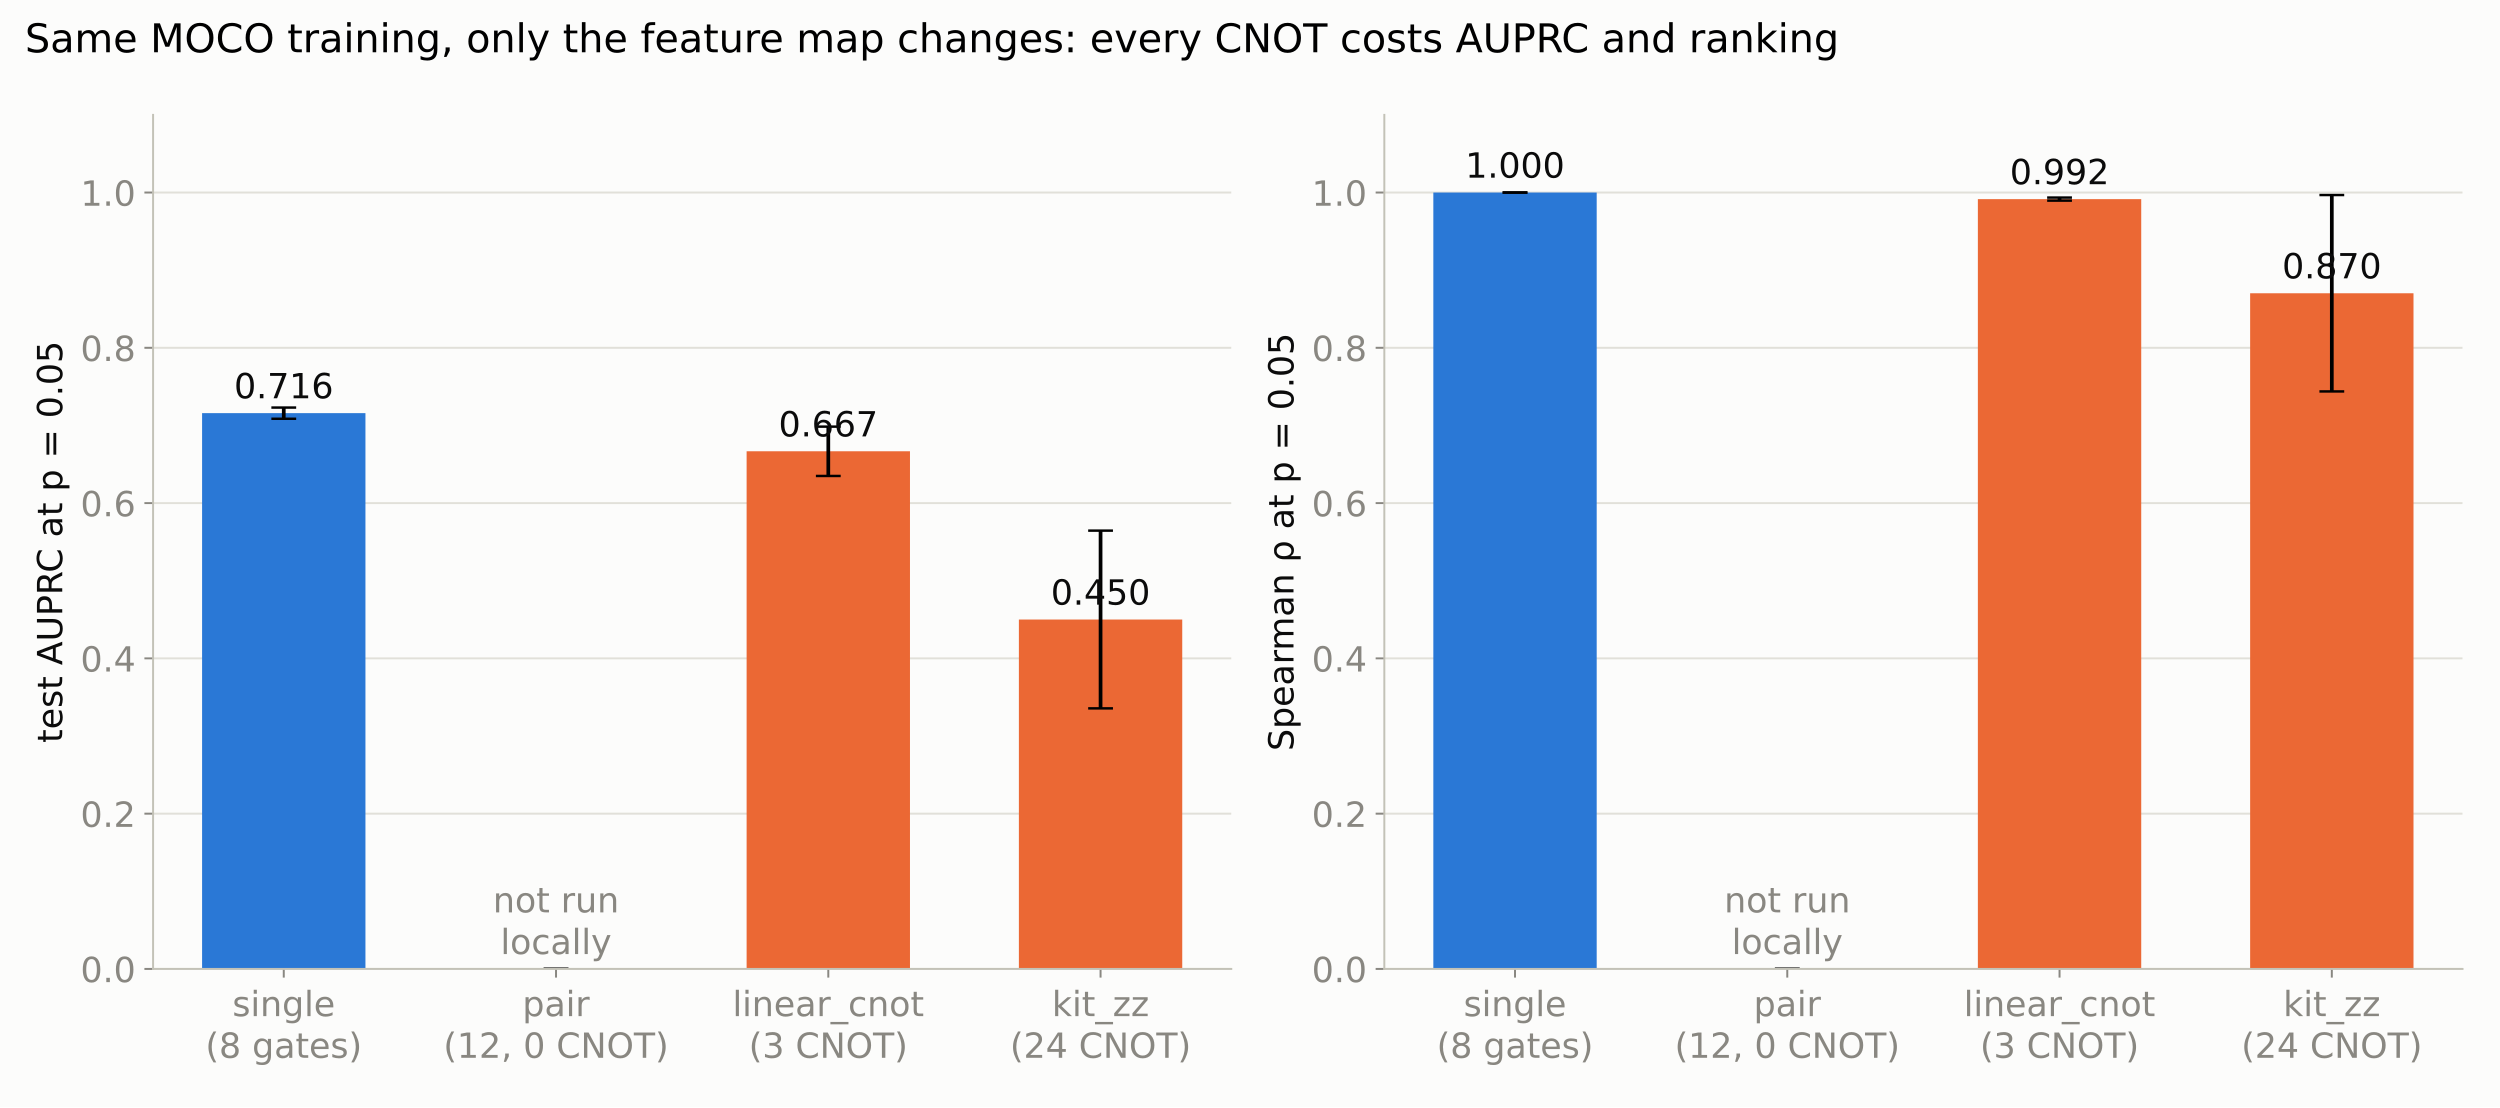
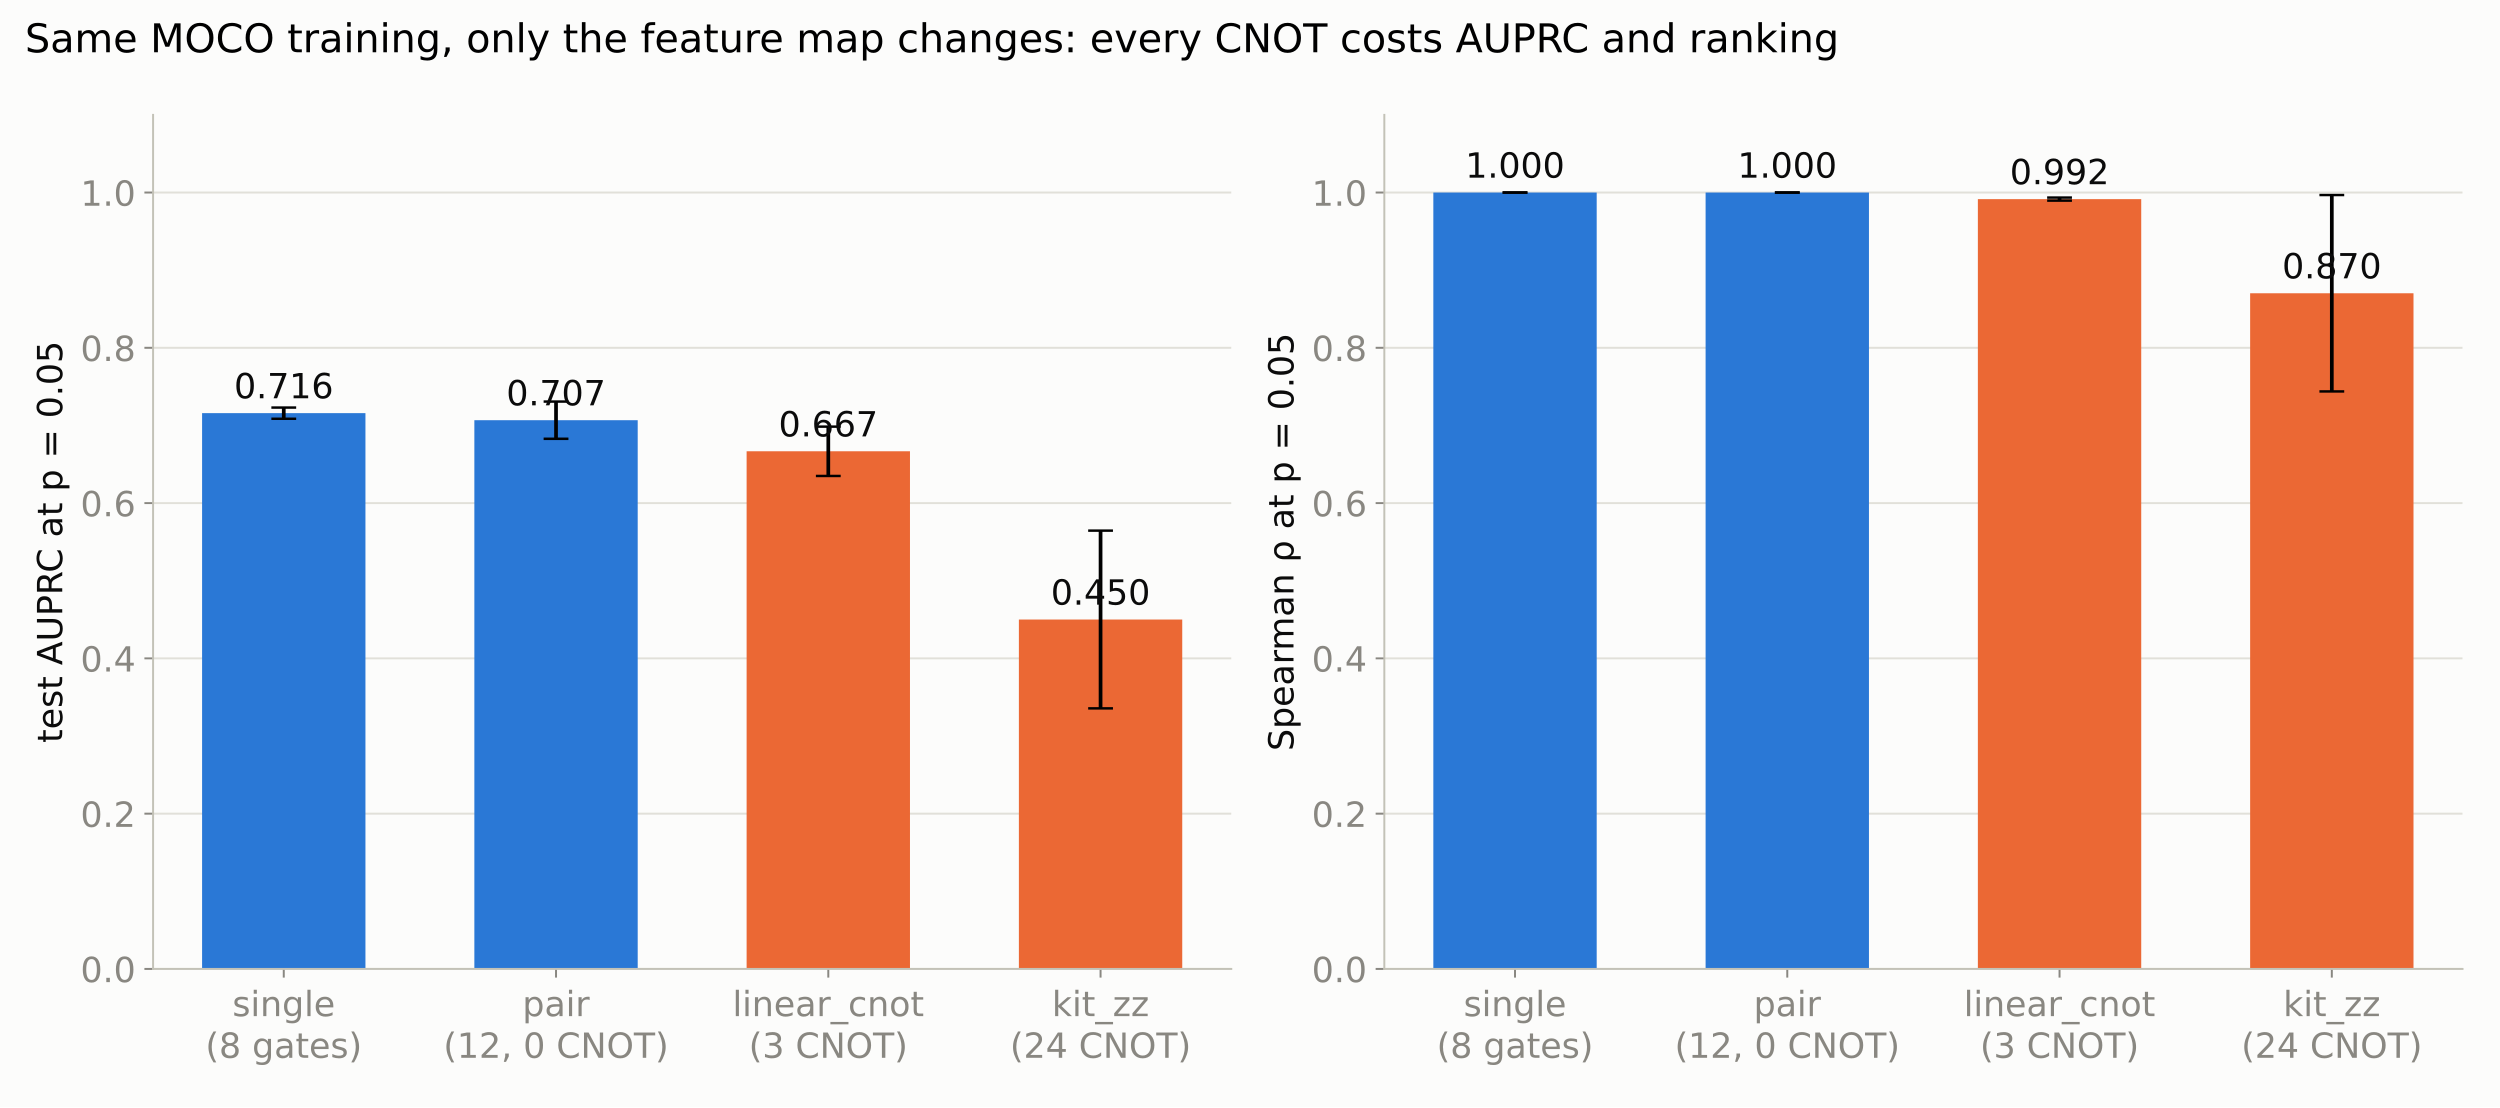
<svg xmlns="http://www.w3.org/2000/svg" xmlns:xlink="http://www.w3.org/1999/xlink" width="1008pt" height="446.4pt" viewBox="0 0 1008 446.4" version="1.1">
  <defs>
    <style type="text/css">*{stroke-linejoin: round; stroke-linecap: butt}</style>
  </defs>
  <g id="figure_1">
    <g id="patch_1">
      <path d="M 0 446.4  L 1008 446.4  L 1008 0  L 0 0  z " style="fill: #fcfcfb" />
    </g>
    <g id="axes_1">
      <g id="patch_2">
        <path d="M 61.72 390.675  L 496.44 390.675  L 496.44 46.324  L 61.72 46.324  z " style="fill: #fcfcfb" />
      </g>
      <g id="matplotlib.axis_1">
        <g id="xtick_1">
          <g id="line2d_1">
            <defs>
-               <path id="m9800a8e876" d="M 0 0  L 0 3.5  " style="stroke: #898781; stroke-width: 0.8" />
+               <path id="ma6535fcb46" d="M 0 0  L 0 3.5  " style="stroke: #898781; stroke-width: 0.8" />
            </defs>
            <g>
-               <use xlink:href="#m9800a8e876" x="114.413" y="390.675" style="fill: #898781; stroke: #898781; stroke-width: 0.8" />
+               <use xlink:href="#ma6535fcb46" x="114.413" y="390.675" style="fill: #898781; stroke: #898781; stroke-width: 0.8" />
            </g>
          </g>
          <g id="text_1">
            <text style="font-size: 14px; font-family: 'DejaVu Sans', 'Bitstream Vera Sans', 'Computer Modern Sans Serif', 'Lucida Grande', 'Verdana', 'Geneva', 'Lucid', 'Arial', 'Helvetica', 'Avant Garde', sans-serif; fill: #898781" transform="translate(93.69005 409.7137)">single</text>
            <text style="font-size: 14px; font-family: 'DejaVu Sans', 'Bitstream Vera Sans', 'Computer Modern Sans Serif', 'Lucida Grande', 'Verdana', 'Geneva', 'Lucid', 'Arial', 'Helvetica', 'Avant Garde', sans-serif; fill: #898781" transform="translate(82.84115 426.5164)">(8 gates)</text>
          </g>
        </g>
        <g id="xtick_2">
          <g id="line2d_2">
            <g>
-               <use xlink:href="#m9800a8e876" x="224.191" y="390.675" style="fill: #898781; stroke: #898781; stroke-width: 0.8" />
+               <use xlink:href="#ma6535fcb46" x="224.191" y="390.675" style="fill: #898781; stroke: #898781; stroke-width: 0.8" />
            </g>
          </g>
          <g id="text_2">
            <text style="font-size: 14px; font-family: 'DejaVu Sans', 'Bitstream Vera Sans', 'Computer Modern Sans Serif', 'Lucida Grande', 'Verdana', 'Geneva', 'Lucid', 'Arial', 'Helvetica', 'Avant Garde', sans-serif; fill: #898781" transform="translate(210.6352 409.7137)">pair</text>
            <text style="font-size: 14px; font-family: 'DejaVu Sans', 'Bitstream Vera Sans', 'Computer Modern Sans Serif', 'Lucida Grande', 'Verdana', 'Geneva', 'Lucid', 'Arial', 'Helvetica', 'Avant Garde', sans-serif; fill: #898781" transform="translate(178.783 426.5164)">(12, 0 CNOT)</text>
          </g>
        </g>
        <g id="xtick_3">
          <g id="line2d_3">
            <g>
-               <use xlink:href="#m9800a8e876" x="333.969" y="390.675" style="fill: #898781; stroke: #898781; stroke-width: 0.8" />
+               <use xlink:href="#ma6535fcb46" x="333.969" y="390.675" style="fill: #898781; stroke: #898781; stroke-width: 0.8" />
            </g>
          </g>
          <g id="text_3">
            <text style="font-size: 14px; font-family: 'DejaVu Sans', 'Bitstream Vera Sans', 'Computer Modern Sans Serif', 'Lucida Grande', 'Verdana', 'Geneva', 'Lucid', 'Arial', 'Helvetica', 'Avant Garde', sans-serif; fill: #898781" transform="translate(295.3562 409.7137)">linear_cnot</text>
            <text style="font-size: 14px; font-family: 'DejaVu Sans', 'Bitstream Vera Sans', 'Computer Modern Sans Serif', 'Lucida Grande', 'Verdana', 'Geneva', 'Lucid', 'Arial', 'Helvetica', 'Avant Garde', sans-serif; fill: #898781" transform="translate(301.9176 426.5164)">(3 CNOT)</text>
          </g>
        </g>
        <g id="xtick_4">
          <g id="line2d_4">
            <g>
-               <use xlink:href="#m9800a8e876" x="443.747" y="390.675" style="fill: #898781; stroke: #898781; stroke-width: 0.8" />
+               <use xlink:href="#ma6535fcb46" x="443.747" y="390.675" style="fill: #898781; stroke: #898781; stroke-width: 0.8" />
            </g>
          </g>
          <g id="text_4">
            <text style="font-size: 14px; font-family: 'DejaVu Sans', 'Bitstream Vera Sans', 'Computer Modern Sans Serif', 'Lucida Grande', 'Verdana', 'Geneva', 'Lucid', 'Arial', 'Helvetica', 'Avant Garde', sans-serif; fill: #898781" transform="translate(424.1565 409.7137)">kit_zz</text>
            <text style="font-size: 14px; font-family: 'DejaVu Sans', 'Bitstream Vera Sans', 'Computer Modern Sans Serif', 'Lucida Grande', 'Verdana', 'Geneva', 'Lucid', 'Arial', 'Helvetica', 'Avant Garde', sans-serif; fill: #898781" transform="translate(407.2417 426.5164)">(24 CNOT)</text>
          </g>
        </g>
      </g>
      <g id="matplotlib.axis_2">
        <g id="ytick_1">
          <g id="line2d_5">
-             <path d="M 61.72 390.675  L 496.44 390.675  " clip-path="url(#pef0fc637ec)" style="fill: none; stroke: #e1e0d9; stroke-width: 0.8; stroke-linecap: square" />
+             <path d="M 61.72 390.675  L 496.44 390.675  " clip-path="url(#pc5c5e06dd3)" style="fill: none; stroke: #e1e0d9; stroke-width: 0.8; stroke-linecap: square" />
          </g>
          <g id="line2d_6">
            <defs>
-               <path id="m10631171e8" d="M 0 0  L -3.5 0  " style="stroke: #898781; stroke-width: 0.8" />
+               <path id="md354c3061c" d="M 0 0  L -3.5 0  " style="stroke: #898781; stroke-width: 0.8" />
            </defs>
            <g>
-               <use xlink:href="#m10631171e8" x="61.72" y="390.675" style="fill: #898781; stroke: #898781; stroke-width: 0.8" />
+               <use xlink:href="#md354c3061c" x="61.72" y="390.675" style="fill: #898781; stroke: #898781; stroke-width: 0.8" />
            </g>
          </g>
          <g id="text_5">
            <text style="font-size: 14px; font-family: 'DejaVu Sans', 'Bitstream Vera Sans', 'Computer Modern Sans Serif', 'Lucida Grande', 'Verdana', 'Geneva', 'Lucid', 'Arial', 'Helvetica', 'Avant Garde', sans-serif; text-anchor: end; fill: #898781" x="54.72" y="395.993" transform="rotate(-0 54.72 395.9929)">0.0</text>
          </g>
        </g>
        <g id="ytick_2">
          <g id="line2d_7">
-             <path d="M 61.72 328.065  L 496.44 328.065  " clip-path="url(#pef0fc637ec)" style="fill: none; stroke: #e1e0d9; stroke-width: 0.8; stroke-linecap: square" />
+             <path d="M 61.72 328.065  L 496.44 328.065  " clip-path="url(#pc5c5e06dd3)" style="fill: none; stroke: #e1e0d9; stroke-width: 0.8; stroke-linecap: square" />
          </g>
          <g id="line2d_8">
            <g>
-               <use xlink:href="#m10631171e8" x="61.72" y="328.065" style="fill: #898781; stroke: #898781; stroke-width: 0.8" />
+               <use xlink:href="#md354c3061c" x="61.72" y="328.065" style="fill: #898781; stroke: #898781; stroke-width: 0.8" />
            </g>
          </g>
          <g id="text_6">
            <text style="font-size: 14px; font-family: 'DejaVu Sans', 'Bitstream Vera Sans', 'Computer Modern Sans Serif', 'Lucida Grande', 'Verdana', 'Geneva', 'Lucid', 'Arial', 'Helvetica', 'Avant Garde', sans-serif; text-anchor: end; fill: #898781" x="54.72" y="333.384" transform="rotate(-0 54.72 333.3837)">0.2</text>
          </g>
        </g>
        <g id="ytick_3">
          <g id="line2d_9">
-             <path d="M 61.72 265.456  L 496.44 265.456  " clip-path="url(#pef0fc637ec)" style="fill: none; stroke: #e1e0d9; stroke-width: 0.8; stroke-linecap: square" />
+             <path d="M 61.72 265.456  L 496.44 265.456  " clip-path="url(#pc5c5e06dd3)" style="fill: none; stroke: #e1e0d9; stroke-width: 0.8; stroke-linecap: square" />
          </g>
          <g id="line2d_10">
            <g>
-               <use xlink:href="#m10631171e8" x="61.72" y="265.456" style="fill: #898781; stroke: #898781; stroke-width: 0.8" />
+               <use xlink:href="#md354c3061c" x="61.72" y="265.456" style="fill: #898781; stroke: #898781; stroke-width: 0.8" />
            </g>
          </g>
          <g id="text_7">
            <text style="font-size: 14px; font-family: 'DejaVu Sans', 'Bitstream Vera Sans', 'Computer Modern Sans Serif', 'Lucida Grande', 'Verdana', 'Geneva', 'Lucid', 'Arial', 'Helvetica', 'Avant Garde', sans-serif; text-anchor: end; fill: #898781" x="54.72" y="270.774" transform="rotate(-0 54.72 270.7744)">0.4</text>
          </g>
        </g>
        <g id="ytick_4">
          <g id="line2d_11">
-             <path d="M 61.72 202.847  L 496.44 202.847  " clip-path="url(#pef0fc637ec)" style="fill: none; stroke: #e1e0d9; stroke-width: 0.8; stroke-linecap: square" />
+             <path d="M 61.72 202.847  L 496.44 202.847  " clip-path="url(#pc5c5e06dd3)" style="fill: none; stroke: #e1e0d9; stroke-width: 0.8; stroke-linecap: square" />
          </g>
          <g id="line2d_12">
            <g>
-               <use xlink:href="#m10631171e8" x="61.72" y="202.847" style="fill: #898781; stroke: #898781; stroke-width: 0.8" />
+               <use xlink:href="#md354c3061c" x="61.72" y="202.847" style="fill: #898781; stroke: #898781; stroke-width: 0.8" />
            </g>
          </g>
          <g id="text_8">
            <text style="font-size: 14px; font-family: 'DejaVu Sans', 'Bitstream Vera Sans', 'Computer Modern Sans Serif', 'Lucida Grande', 'Verdana', 'Geneva', 'Lucid', 'Arial', 'Helvetica', 'Avant Garde', sans-serif; text-anchor: end; fill: #898781" x="54.72" y="208.165" transform="rotate(-0 54.72 208.1652)">0.6</text>
          </g>
        </g>
        <g id="ytick_5">
          <g id="line2d_13">
-             <path d="M 61.72 140.238  L 496.44 140.238  " clip-path="url(#pef0fc637ec)" style="fill: none; stroke: #e1e0d9; stroke-width: 0.8; stroke-linecap: square" />
+             <path d="M 61.72 140.238  L 496.44 140.238  " clip-path="url(#pc5c5e06dd3)" style="fill: none; stroke: #e1e0d9; stroke-width: 0.8; stroke-linecap: square" />
          </g>
          <g id="line2d_14">
            <g>
-               <use xlink:href="#m10631171e8" x="61.72" y="140.238" style="fill: #898781; stroke: #898781; stroke-width: 0.8" />
+               <use xlink:href="#md354c3061c" x="61.72" y="140.238" style="fill: #898781; stroke: #898781; stroke-width: 0.8" />
            </g>
          </g>
          <g id="text_9">
            <text style="font-size: 14px; font-family: 'DejaVu Sans', 'Bitstream Vera Sans', 'Computer Modern Sans Serif', 'Lucida Grande', 'Verdana', 'Geneva', 'Lucid', 'Arial', 'Helvetica', 'Avant Garde', sans-serif; text-anchor: end; fill: #898781" x="54.72" y="145.556" transform="rotate(-0 54.72 145.556)">0.8</text>
          </g>
        </g>
        <g id="ytick_6">
          <g id="line2d_15">
-             <path d="M 61.72 77.628  L 496.44 77.628  " clip-path="url(#pef0fc637ec)" style="fill: none; stroke: #e1e0d9; stroke-width: 0.8; stroke-linecap: square" />
+             <path d="M 61.72 77.628  L 496.44 77.628  " clip-path="url(#pc5c5e06dd3)" style="fill: none; stroke: #e1e0d9; stroke-width: 0.8; stroke-linecap: square" />
          </g>
          <g id="line2d_16">
            <g>
-               <use xlink:href="#m10631171e8" x="61.72" y="77.628" style="fill: #898781; stroke: #898781; stroke-width: 0.8" />
+               <use xlink:href="#md354c3061c" x="61.72" y="77.628" style="fill: #898781; stroke: #898781; stroke-width: 0.8" />
            </g>
          </g>
          <g id="text_10">
            <text style="font-size: 14px; font-family: 'DejaVu Sans', 'Bitstream Vera Sans', 'Computer Modern Sans Serif', 'Lucida Grande', 'Verdana', 'Geneva', 'Lucid', 'Arial', 'Helvetica', 'Avant Garde', sans-serif; text-anchor: end; fill: #898781" x="54.72" y="82.947" transform="rotate(-0 54.72 82.94673)">1.0</text>
          </g>
        </g>
        <g id="text_11">
          <text style="font-size: 14px; font-family: 'DejaVu Sans', 'Bitstream Vera Sans', 'Computer Modern Sans Serif', 'Lucida Grande', 'Verdana', 'Geneva', 'Lucid', 'Arial', 'Helvetica', 'Avant Garde', sans-serif; text-anchor: middle; fill: #0b0b0b" x="25.092" y="218.499" transform="rotate(-90 25.09234 218.4991)">test AUPRC at p = 0.05</text>
        </g>
      </g>
      <g id="patch_3">
-         <path d="M 81.48 390.675  L 147.347 390.675  L 147.347 166.588  L 81.48 166.588  z " clip-path="url(#pef0fc637ec)" style="fill: #2a78d6" />
+         <path d="M 81.48 390.675  L 147.347 390.675  L 147.347 166.588  L 81.48 166.588  z " clip-path="url(#pc5c5e06dd3)" style="fill: #2a78d6" />
      </g>
      <g id="patch_4">
-         <path d="M 191.258 390.675  L 257.124 390.675  L 257.124 390.675  L 191.258 390.675  z " clip-path="url(#pef0fc637ec)" style="fill: #2a78d6" />
+         <path d="M 191.258 390.675  L 257.124 390.675  L 257.124 169.423  L 191.258 169.423  z " clip-path="url(#pc5c5e06dd3)" style="fill: #2a78d6" />
      </g>
      <g id="patch_5">
-         <path d="M 301.036 390.675  L 366.902 390.675  L 366.902 181.962  L 301.036 181.962  z " clip-path="url(#pef0fc637ec)" style="fill: #eb6834" />
+         <path d="M 301.036 390.675  L 366.902 390.675  L 366.902 181.962  L 301.036 181.962  z " clip-path="url(#pc5c5e06dd3)" style="fill: #eb6834" />
      </g>
      <g id="patch_6">
-         <path d="M 410.813 390.675  L 476.68 390.675  L 476.68 249.788  L 410.813 249.788  z " clip-path="url(#pef0fc637ec)" style="fill: #eb6834" />
+         <path d="M 410.813 390.675  L 476.68 390.675  L 476.68 249.788  L 410.813 249.788  z " clip-path="url(#pc5c5e06dd3)" style="fill: #eb6834" />
      </g>
      <g id="LineCollection_1">
-         <path d="M 114.413 168.847  L 114.413 164.33  " clip-path="url(#pef0fc637ec)" style="fill: none; stroke: #000000; stroke-width: 1.5" />
-         <path d="M 224.191 390.675  L 224.191 390.675  " clip-path="url(#pef0fc637ec)" style="fill: none; stroke: #000000; stroke-width: 1.5" />
-         <path d="M 333.969 191.908  L 333.969 172.016  " clip-path="url(#pef0fc637ec)" style="fill: none; stroke: #000000; stroke-width: 1.5" />
-         <path d="M 443.747 285.62  L 443.747 213.955  " clip-path="url(#pef0fc637ec)" style="fill: none; stroke: #000000; stroke-width: 1.5" />
+         <path d="M 114.413 168.847  L 114.413 164.33  " clip-path="url(#pc5c5e06dd3)" style="fill: none; stroke: #000000; stroke-width: 1.5" />
+         <path d="M 224.191 176.924  L 224.191 161.923  " clip-path="url(#pc5c5e06dd3)" style="fill: none; stroke: #000000; stroke-width: 1.5" />
+         <path d="M 333.969 191.908  L 333.969 172.016  " clip-path="url(#pc5c5e06dd3)" style="fill: none; stroke: #000000; stroke-width: 1.5" />
+         <path d="M 443.747 285.62  L 443.747 213.955  " clip-path="url(#pc5c5e06dd3)" style="fill: none; stroke: #000000; stroke-width: 1.5" />
      </g>
      <g id="line2d_17">
        <defs>
-           <path id="m1336e1030d" d="M 5 0  L -5 -0  " style="stroke: #000000" />
+           <path id="m5c210934e0" d="M 5 0  L -5 -0  " style="stroke: #000000" />
        </defs>
-         <g clip-path="url(#pef0fc637ec)">
-           <use xlink:href="#m1336e1030d" x="114.413" y="168.847" style="fill: #1f77b4; stroke: #000000" />
-           <use xlink:href="#m1336e1030d" x="224.191" y="390.675" style="fill: #1f77b4; stroke: #000000" />
-           <use xlink:href="#m1336e1030d" x="333.969" y="191.908" style="fill: #1f77b4; stroke: #000000" />
-           <use xlink:href="#m1336e1030d" x="443.747" y="285.62" style="fill: #1f77b4; stroke: #000000" />
+         <g clip-path="url(#pc5c5e06dd3)">
+           <use xlink:href="#m5c210934e0" x="114.413" y="168.847" style="fill: #1f77b4; stroke: #000000" />
+           <use xlink:href="#m5c210934e0" x="224.191" y="176.924" style="fill: #1f77b4; stroke: #000000" />
+           <use xlink:href="#m5c210934e0" x="333.969" y="191.908" style="fill: #1f77b4; stroke: #000000" />
+           <use xlink:href="#m5c210934e0" x="443.747" y="285.62" style="fill: #1f77b4; stroke: #000000" />
        </g>
      </g>
      <g id="line2d_18">
-         <g clip-path="url(#pef0fc637ec)">
-           <use xlink:href="#m1336e1030d" x="114.413" y="164.33" style="fill: #1f77b4; stroke: #000000" />
-           <use xlink:href="#m1336e1030d" x="224.191" y="390.675" style="fill: #1f77b4; stroke: #000000" />
-           <use xlink:href="#m1336e1030d" x="333.969" y="172.016" style="fill: #1f77b4; stroke: #000000" />
-           <use xlink:href="#m1336e1030d" x="443.747" y="213.955" style="fill: #1f77b4; stroke: #000000" />
+         <g clip-path="url(#pc5c5e06dd3)">
+           <use xlink:href="#m5c210934e0" x="114.413" y="164.33" style="fill: #1f77b4; stroke: #000000" />
+           <use xlink:href="#m5c210934e0" x="224.191" y="161.923" style="fill: #1f77b4; stroke: #000000" />
+           <use xlink:href="#m5c210934e0" x="333.969" y="172.016" style="fill: #1f77b4; stroke: #000000" />
+           <use xlink:href="#m5c210934e0" x="443.747" y="213.955" style="fill: #1f77b4; stroke: #000000" />
        </g>
      </g>
      <g id="patch_7">
        <path d="M 61.72 390.675  L 61.72 46.324  " style="fill: none; stroke: #c3c2b7; stroke-width: 0.8; stroke-linejoin: miter; stroke-linecap: square" />
      </g>
      <g id="patch_8">
        <path d="M 61.72 390.675  L 496.44 390.675  " style="fill: none; stroke: #c3c2b7; stroke-width: 0.8; stroke-linejoin: miter; stroke-linecap: square" />
      </g>
      <g id="text_12">
        <text style="font-size: 14px; font-family: 'DejaVu Sans', 'Bitstream Vera Sans', 'Computer Modern Sans Serif', 'Lucida Grande', 'Verdana', 'Geneva', 'Lucid', 'Arial', 'Helvetica', 'Avant Garde', sans-serif; text-anchor: middle; fill: #0b0b0b" x="114.413" y="160.588" transform="rotate(-0 114.4133 160.5882)">0.716</text>
      </g>
      <g id="text_13">
-         <text style="font-size: 14px; font-family: 'DejaVu Sans', 'Bitstream Vera Sans', 'Computer Modern Sans Serif', 'Lucida Grande', 'Verdana', 'Geneva', 'Lucid', 'Arial', 'Helvetica', 'Avant Garde', sans-serif; fill: #898781" transform="translate(198.7527 367.8707)">not run</text>
-         <text style="font-size: 14px; font-family: 'DejaVu Sans', 'Bitstream Vera Sans', 'Computer Modern Sans Serif', 'Lucida Grande', 'Verdana', 'Geneva', 'Lucid', 'Arial', 'Helvetica', 'Avant Garde', sans-serif; fill: #898781" transform="translate(201.7922 384.6745)">locally</text>
+         <text style="font-size: 14px; font-family: 'DejaVu Sans', 'Bitstream Vera Sans', 'Computer Modern Sans Serif', 'Lucida Grande', 'Verdana', 'Geneva', 'Lucid', 'Arial', 'Helvetica', 'Avant Garde', sans-serif; text-anchor: middle; fill: #0b0b0b" x="224.191" y="163.423" transform="rotate(-0 224.1911 163.4234)">0.707</text>
      </g>
      <g id="text_14">
        <text style="font-size: 14px; font-family: 'DejaVu Sans', 'Bitstream Vera Sans', 'Computer Modern Sans Serif', 'Lucida Grande', 'Verdana', 'Geneva', 'Lucid', 'Arial', 'Helvetica', 'Avant Garde', sans-serif; text-anchor: middle; fill: #0b0b0b" x="333.969" y="175.962" transform="rotate(-0 333.9689 175.9619)">0.667</text>
      </g>
      <g id="text_15">
        <text style="font-size: 14px; font-family: 'DejaVu Sans', 'Bitstream Vera Sans', 'Computer Modern Sans Serif', 'Lucida Grande', 'Verdana', 'Geneva', 'Lucid', 'Arial', 'Helvetica', 'Avant Garde', sans-serif; text-anchor: middle; fill: #0b0b0b" x="443.747" y="243.788" transform="rotate(-0 443.7467 243.7877)">0.450</text>
      </g>
    </g>
    <g id="axes_2">
      <g id="patch_9">
        <path d="M 558.16 390.675  L 992.88 390.675  L 992.88 46.324  L 558.16 46.324  z " style="fill: #fcfcfb" />
      </g>
      <g id="matplotlib.axis_3">
        <g id="xtick_5">
          <g id="line2d_19">
            <g>
-               <use xlink:href="#m9800a8e876" x="610.853" y="390.675" style="fill: #898781; stroke: #898781; stroke-width: 0.8" />
+               <use xlink:href="#ma6535fcb46" x="610.853" y="390.675" style="fill: #898781; stroke: #898781; stroke-width: 0.8" />
            </g>
          </g>
          <g id="text_16">
            <text style="font-size: 14px; font-family: 'DejaVu Sans', 'Bitstream Vera Sans', 'Computer Modern Sans Serif', 'Lucida Grande', 'Verdana', 'Geneva', 'Lucid', 'Arial', 'Helvetica', 'Avant Garde', sans-serif; fill: #898781" transform="translate(590.1301 409.7137)">single</text>
            <text style="font-size: 14px; font-family: 'DejaVu Sans', 'Bitstream Vera Sans', 'Computer Modern Sans Serif', 'Lucida Grande', 'Verdana', 'Geneva', 'Lucid', 'Arial', 'Helvetica', 'Avant Garde', sans-serif; fill: #898781" transform="translate(579.2811 426.5164)">(8 gates)</text>
          </g>
        </g>
        <g id="xtick_6">
          <g id="line2d_20">
            <g>
-               <use xlink:href="#m9800a8e876" x="720.631" y="390.675" style="fill: #898781; stroke: #898781; stroke-width: 0.8" />
+               <use xlink:href="#ma6535fcb46" x="720.631" y="390.675" style="fill: #898781; stroke: #898781; stroke-width: 0.8" />
            </g>
          </g>
          <g id="text_17">
            <text style="font-size: 14px; font-family: 'DejaVu Sans', 'Bitstream Vera Sans', 'Computer Modern Sans Serif', 'Lucida Grande', 'Verdana', 'Geneva', 'Lucid', 'Arial', 'Helvetica', 'Avant Garde', sans-serif; fill: #898781" transform="translate(707.0752 409.7137)">pair</text>
            <text style="font-size: 14px; font-family: 'DejaVu Sans', 'Bitstream Vera Sans', 'Computer Modern Sans Serif', 'Lucida Grande', 'Verdana', 'Geneva', 'Lucid', 'Arial', 'Helvetica', 'Avant Garde', sans-serif; fill: #898781" transform="translate(675.223 426.5164)">(12, 0 CNOT)</text>
          </g>
        </g>
        <g id="xtick_7">
          <g id="line2d_21">
            <g>
-               <use xlink:href="#m9800a8e876" x="830.409" y="390.675" style="fill: #898781; stroke: #898781; stroke-width: 0.8" />
+               <use xlink:href="#ma6535fcb46" x="830.409" y="390.675" style="fill: #898781; stroke: #898781; stroke-width: 0.8" />
            </g>
          </g>
          <g id="text_18">
            <text style="font-size: 14px; font-family: 'DejaVu Sans', 'Bitstream Vera Sans', 'Computer Modern Sans Serif', 'Lucida Grande', 'Verdana', 'Geneva', 'Lucid', 'Arial', 'Helvetica', 'Avant Garde', sans-serif; fill: #898781" transform="translate(791.7962 409.7137)">linear_cnot</text>
            <text style="font-size: 14px; font-family: 'DejaVu Sans', 'Bitstream Vera Sans', 'Computer Modern Sans Serif', 'Lucida Grande', 'Verdana', 'Geneva', 'Lucid', 'Arial', 'Helvetica', 'Avant Garde', sans-serif; fill: #898781" transform="translate(798.3576 426.5164)">(3 CNOT)</text>
          </g>
        </g>
        <g id="xtick_8">
          <g id="line2d_22">
            <g>
-               <use xlink:href="#m9800a8e876" x="940.187" y="390.675" style="fill: #898781; stroke: #898781; stroke-width: 0.8" />
+               <use xlink:href="#ma6535fcb46" x="940.187" y="390.675" style="fill: #898781; stroke: #898781; stroke-width: 0.8" />
            </g>
          </g>
          <g id="text_19">
            <text style="font-size: 14px; font-family: 'DejaVu Sans', 'Bitstream Vera Sans', 'Computer Modern Sans Serif', 'Lucida Grande', 'Verdana', 'Geneva', 'Lucid', 'Arial', 'Helvetica', 'Avant Garde', sans-serif; fill: #898781" transform="translate(920.5965 409.7137)">kit_zz</text>
            <text style="font-size: 14px; font-family: 'DejaVu Sans', 'Bitstream Vera Sans', 'Computer Modern Sans Serif', 'Lucida Grande', 'Verdana', 'Geneva', 'Lucid', 'Arial', 'Helvetica', 'Avant Garde', sans-serif; fill: #898781" transform="translate(903.6817 426.5164)">(24 CNOT)</text>
          </g>
        </g>
      </g>
      <g id="matplotlib.axis_4">
        <g id="ytick_7">
          <g id="line2d_23">
-             <path d="M 558.16 390.675  L 992.88 390.675  " clip-path="url(#p96f2c24e32)" style="fill: none; stroke: #e1e0d9; stroke-width: 0.8; stroke-linecap: square" />
+             <path d="M 558.16 390.675  L 992.88 390.675  " clip-path="url(#p36bc5804c3)" style="fill: none; stroke: #e1e0d9; stroke-width: 0.8; stroke-linecap: square" />
          </g>
          <g id="line2d_24">
            <g>
-               <use xlink:href="#m10631171e8" x="558.16" y="390.675" style="fill: #898781; stroke: #898781; stroke-width: 0.8" />
+               <use xlink:href="#md354c3061c" x="558.16" y="390.675" style="fill: #898781; stroke: #898781; stroke-width: 0.8" />
            </g>
          </g>
          <g id="text_20">
            <text style="font-size: 14px; font-family: 'DejaVu Sans', 'Bitstream Vera Sans', 'Computer Modern Sans Serif', 'Lucida Grande', 'Verdana', 'Geneva', 'Lucid', 'Arial', 'Helvetica', 'Avant Garde', sans-serif; text-anchor: end; fill: #898781" x="551.16" y="395.993" transform="rotate(-0 551.16 395.9929)">0.0</text>
          </g>
        </g>
        <g id="ytick_8">
          <g id="line2d_25">
-             <path d="M 558.16 328.065  L 992.88 328.065  " clip-path="url(#p96f2c24e32)" style="fill: none; stroke: #e1e0d9; stroke-width: 0.8; stroke-linecap: square" />
+             <path d="M 558.16 328.065  L 992.88 328.065  " clip-path="url(#p36bc5804c3)" style="fill: none; stroke: #e1e0d9; stroke-width: 0.8; stroke-linecap: square" />
          </g>
          <g id="line2d_26">
            <g>
-               <use xlink:href="#m10631171e8" x="558.16" y="328.065" style="fill: #898781; stroke: #898781; stroke-width: 0.8" />
+               <use xlink:href="#md354c3061c" x="558.16" y="328.065" style="fill: #898781; stroke: #898781; stroke-width: 0.8" />
            </g>
          </g>
          <g id="text_21">
            <text style="font-size: 14px; font-family: 'DejaVu Sans', 'Bitstream Vera Sans', 'Computer Modern Sans Serif', 'Lucida Grande', 'Verdana', 'Geneva', 'Lucid', 'Arial', 'Helvetica', 'Avant Garde', sans-serif; text-anchor: end; fill: #898781" x="551.16" y="333.384" transform="rotate(-0 551.16 333.3837)">0.2</text>
          </g>
        </g>
        <g id="ytick_9">
          <g id="line2d_27">
-             <path d="M 558.16 265.456  L 992.88 265.456  " clip-path="url(#p96f2c24e32)" style="fill: none; stroke: #e1e0d9; stroke-width: 0.8; stroke-linecap: square" />
+             <path d="M 558.16 265.456  L 992.88 265.456  " clip-path="url(#p36bc5804c3)" style="fill: none; stroke: #e1e0d9; stroke-width: 0.8; stroke-linecap: square" />
          </g>
          <g id="line2d_28">
            <g>
-               <use xlink:href="#m10631171e8" x="558.16" y="265.456" style="fill: #898781; stroke: #898781; stroke-width: 0.8" />
+               <use xlink:href="#md354c3061c" x="558.16" y="265.456" style="fill: #898781; stroke: #898781; stroke-width: 0.8" />
            </g>
          </g>
          <g id="text_22">
            <text style="font-size: 14px; font-family: 'DejaVu Sans', 'Bitstream Vera Sans', 'Computer Modern Sans Serif', 'Lucida Grande', 'Verdana', 'Geneva', 'Lucid', 'Arial', 'Helvetica', 'Avant Garde', sans-serif; text-anchor: end; fill: #898781" x="551.16" y="270.774" transform="rotate(-0 551.16 270.7744)">0.4</text>
          </g>
        </g>
        <g id="ytick_10">
          <g id="line2d_29">
-             <path d="M 558.16 202.847  L 992.88 202.847  " clip-path="url(#p96f2c24e32)" style="fill: none; stroke: #e1e0d9; stroke-width: 0.8; stroke-linecap: square" />
+             <path d="M 558.16 202.847  L 992.88 202.847  " clip-path="url(#p36bc5804c3)" style="fill: none; stroke: #e1e0d9; stroke-width: 0.8; stroke-linecap: square" />
          </g>
          <g id="line2d_30">
            <g>
-               <use xlink:href="#m10631171e8" x="558.16" y="202.847" style="fill: #898781; stroke: #898781; stroke-width: 0.8" />
+               <use xlink:href="#md354c3061c" x="558.16" y="202.847" style="fill: #898781; stroke: #898781; stroke-width: 0.8" />
            </g>
          </g>
          <g id="text_23">
            <text style="font-size: 14px; font-family: 'DejaVu Sans', 'Bitstream Vera Sans', 'Computer Modern Sans Serif', 'Lucida Grande', 'Verdana', 'Geneva', 'Lucid', 'Arial', 'Helvetica', 'Avant Garde', sans-serif; text-anchor: end; fill: #898781" x="551.16" y="208.165" transform="rotate(-0 551.16 208.1652)">0.6</text>
          </g>
        </g>
        <g id="ytick_11">
          <g id="line2d_31">
-             <path d="M 558.16 140.238  L 992.88 140.238  " clip-path="url(#p96f2c24e32)" style="fill: none; stroke: #e1e0d9; stroke-width: 0.8; stroke-linecap: square" />
+             <path d="M 558.16 140.238  L 992.88 140.238  " clip-path="url(#p36bc5804c3)" style="fill: none; stroke: #e1e0d9; stroke-width: 0.8; stroke-linecap: square" />
          </g>
          <g id="line2d_32">
            <g>
-               <use xlink:href="#m10631171e8" x="558.16" y="140.238" style="fill: #898781; stroke: #898781; stroke-width: 0.8" />
+               <use xlink:href="#md354c3061c" x="558.16" y="140.238" style="fill: #898781; stroke: #898781; stroke-width: 0.8" />
            </g>
          </g>
          <g id="text_24">
            <text style="font-size: 14px; font-family: 'DejaVu Sans', 'Bitstream Vera Sans', 'Computer Modern Sans Serif', 'Lucida Grande', 'Verdana', 'Geneva', 'Lucid', 'Arial', 'Helvetica', 'Avant Garde', sans-serif; text-anchor: end; fill: #898781" x="551.16" y="145.556" transform="rotate(-0 551.16 145.556)">0.8</text>
          </g>
        </g>
        <g id="ytick_12">
          <g id="line2d_33">
-             <path d="M 558.16 77.628  L 992.88 77.628  " clip-path="url(#p96f2c24e32)" style="fill: none; stroke: #e1e0d9; stroke-width: 0.8; stroke-linecap: square" />
+             <path d="M 558.16 77.628  L 992.88 77.628  " clip-path="url(#p36bc5804c3)" style="fill: none; stroke: #e1e0d9; stroke-width: 0.8; stroke-linecap: square" />
          </g>
          <g id="line2d_34">
            <g>
-               <use xlink:href="#m10631171e8" x="558.16" y="77.628" style="fill: #898781; stroke: #898781; stroke-width: 0.8" />
+               <use xlink:href="#md354c3061c" x="558.16" y="77.628" style="fill: #898781; stroke: #898781; stroke-width: 0.8" />
            </g>
          </g>
          <g id="text_25">
            <text style="font-size: 14px; font-family: 'DejaVu Sans', 'Bitstream Vera Sans', 'Computer Modern Sans Serif', 'Lucida Grande', 'Verdana', 'Geneva', 'Lucid', 'Arial', 'Helvetica', 'Avant Garde', sans-serif; text-anchor: end; fill: #898781" x="551.16" y="82.947" transform="rotate(-0 551.16 82.94673)">1.0</text>
          </g>
        </g>
        <g id="text_26">
          <text style="font-size: 14px; font-family: 'DejaVu Sans', 'Bitstream Vera Sans', 'Computer Modern Sans Serif', 'Lucida Grande', 'Verdana', 'Geneva', 'Lucid', 'Arial', 'Helvetica', 'Avant Garde', sans-serif; text-anchor: middle; fill: #0b0b0b" x="521.532" y="218.499" transform="rotate(-90 521.5323 218.4991)">Spearman ρ at p = 0.05</text>
        </g>
      </g>
      <g id="patch_10">
-         <path d="M 577.92 390.675  L 643.787 390.675  L 643.787 77.628  L 577.92 77.628  z " clip-path="url(#p96f2c24e32)" style="fill: #2a78d6" />
+         <path d="M 577.92 390.675  L 643.787 390.675  L 643.787 77.628  L 577.92 77.628  z " clip-path="url(#p36bc5804c3)" style="fill: #2a78d6" />
      </g>
      <g id="patch_11">
-         <path d="M 687.698 390.675  L 753.564 390.675  L 753.564 390.675  L 687.698 390.675  z " clip-path="url(#p96f2c24e32)" style="fill: #2a78d6" />
+         <path d="M 687.698 390.675  L 753.564 390.675  L 753.564 77.628  L 687.698 77.628  z " clip-path="url(#p36bc5804c3)" style="fill: #2a78d6" />
      </g>
      <g id="patch_12">
-         <path d="M 797.476 390.675  L 863.342 390.675  L 863.342 80.278  L 797.476 80.278  z " clip-path="url(#p96f2c24e32)" style="fill: #eb6834" />
+         <path d="M 797.476 390.675  L 863.342 390.675  L 863.342 80.278  L 797.476 80.278  z " clip-path="url(#p36bc5804c3)" style="fill: #eb6834" />
      </g>
      <g id="patch_13">
-         <path d="M 907.253 390.675  L 973.12 390.675  L 973.12 118.235  L 907.253 118.235  z " clip-path="url(#p96f2c24e32)" style="fill: #eb6834" />
+         <path d="M 907.253 390.675  L 973.12 390.675  L 973.12 118.235  L 907.253 118.235  z " clip-path="url(#p36bc5804c3)" style="fill: #eb6834" />
      </g>
      <g id="LineCollection_2">
-         <path d="M 610.853 77.628  L 610.853 77.628  " clip-path="url(#p96f2c24e32)" style="fill: none; stroke: #000000; stroke-width: 1.5" />
-         <path d="M 720.631 390.675  L 720.631 390.675  " clip-path="url(#p96f2c24e32)" style="fill: none; stroke: #000000; stroke-width: 1.5" />
-         <path d="M 830.409 80.897  L 830.409 79.658  " clip-path="url(#p96f2c24e32)" style="fill: none; stroke: #000000; stroke-width: 1.5" />
-         <path d="M 940.187 157.829  L 940.187 78.642  " clip-path="url(#p96f2c24e32)" style="fill: none; stroke: #000000; stroke-width: 1.5" />
+         <path d="M 610.853 77.628  L 610.853 77.628  " clip-path="url(#p36bc5804c3)" style="fill: none; stroke: #000000; stroke-width: 1.5" />
+         <path d="M 720.631 77.628  L 720.631 77.628  " clip-path="url(#p36bc5804c3)" style="fill: none; stroke: #000000; stroke-width: 1.5" />
+         <path d="M 830.409 80.897  L 830.409 79.658  " clip-path="url(#p36bc5804c3)" style="fill: none; stroke: #000000; stroke-width: 1.5" />
+         <path d="M 940.187 157.829  L 940.187 78.642  " clip-path="url(#p36bc5804c3)" style="fill: none; stroke: #000000; stroke-width: 1.5" />
      </g>
      <g id="line2d_35">
-         <g clip-path="url(#p96f2c24e32)">
-           <use xlink:href="#m1336e1030d" x="610.853" y="77.628" style="fill: #1f77b4; stroke: #000000" />
-           <use xlink:href="#m1336e1030d" x="720.631" y="390.675" style="fill: #1f77b4; stroke: #000000" />
-           <use xlink:href="#m1336e1030d" x="830.409" y="80.897" style="fill: #1f77b4; stroke: #000000" />
-           <use xlink:href="#m1336e1030d" x="940.187" y="157.829" style="fill: #1f77b4; stroke: #000000" />
+         <g clip-path="url(#p36bc5804c3)">
+           <use xlink:href="#m5c210934e0" x="610.853" y="77.628" style="fill: #1f77b4; stroke: #000000" />
+           <use xlink:href="#m5c210934e0" x="720.631" y="77.628" style="fill: #1f77b4; stroke: #000000" />
+           <use xlink:href="#m5c210934e0" x="830.409" y="80.897" style="fill: #1f77b4; stroke: #000000" />
+           <use xlink:href="#m5c210934e0" x="940.187" y="157.829" style="fill: #1f77b4; stroke: #000000" />
        </g>
      </g>
      <g id="line2d_36">
-         <g clip-path="url(#p96f2c24e32)">
-           <use xlink:href="#m1336e1030d" x="610.853" y="77.628" style="fill: #1f77b4; stroke: #000000" />
-           <use xlink:href="#m1336e1030d" x="720.631" y="390.675" style="fill: #1f77b4; stroke: #000000" />
-           <use xlink:href="#m1336e1030d" x="830.409" y="79.658" style="fill: #1f77b4; stroke: #000000" />
-           <use xlink:href="#m1336e1030d" x="940.187" y="78.642" style="fill: #1f77b4; stroke: #000000" />
+         <g clip-path="url(#p36bc5804c3)">
+           <use xlink:href="#m5c210934e0" x="610.853" y="77.628" style="fill: #1f77b4; stroke: #000000" />
+           <use xlink:href="#m5c210934e0" x="720.631" y="77.628" style="fill: #1f77b4; stroke: #000000" />
+           <use xlink:href="#m5c210934e0" x="830.409" y="79.658" style="fill: #1f77b4; stroke: #000000" />
+           <use xlink:href="#m5c210934e0" x="940.187" y="78.642" style="fill: #1f77b4; stroke: #000000" />
        </g>
      </g>
      <g id="patch_14">
        <path d="M 558.16 390.675  L 558.16 46.324  " style="fill: none; stroke: #c3c2b7; stroke-width: 0.8; stroke-linejoin: miter; stroke-linecap: square" />
      </g>
      <g id="patch_15">
        <path d="M 558.16 390.675  L 992.88 390.675  " style="fill: none; stroke: #c3c2b7; stroke-width: 0.8; stroke-linejoin: miter; stroke-linecap: square" />
      </g>
      <g id="text_27">
        <text style="font-size: 14px; font-family: 'DejaVu Sans', 'Bitstream Vera Sans', 'Computer Modern Sans Serif', 'Lucida Grande', 'Verdana', 'Geneva', 'Lucid', 'Arial', 'Helvetica', 'Avant Garde', sans-serif; text-anchor: middle; fill: #0b0b0b" x="610.853" y="71.628" transform="rotate(-0 610.8533 71.62837)">1.000</text>
      </g>
      <g id="text_28">
-         <text style="font-size: 14px; font-family: 'DejaVu Sans', 'Bitstream Vera Sans', 'Computer Modern Sans Serif', 'Lucida Grande', 'Verdana', 'Geneva', 'Lucid', 'Arial', 'Helvetica', 'Avant Garde', sans-serif; fill: #898781" transform="translate(695.1927 367.8707)">not run</text>
-         <text style="font-size: 14px; font-family: 'DejaVu Sans', 'Bitstream Vera Sans', 'Computer Modern Sans Serif', 'Lucida Grande', 'Verdana', 'Geneva', 'Lucid', 'Arial', 'Helvetica', 'Avant Garde', sans-serif; fill: #898781" transform="translate(698.2322 384.6745)">locally</text>
+         <text style="font-size: 14px; font-family: 'DejaVu Sans', 'Bitstream Vera Sans', 'Computer Modern Sans Serif', 'Lucida Grande', 'Verdana', 'Geneva', 'Lucid', 'Arial', 'Helvetica', 'Avant Garde', sans-serif; text-anchor: middle; fill: #0b0b0b" x="720.631" y="71.628" transform="rotate(-0 720.6311 71.62837)">1.000</text>
      </g>
      <g id="text_29">
        <text style="font-size: 14px; font-family: 'DejaVu Sans', 'Bitstream Vera Sans', 'Computer Modern Sans Serif', 'Lucida Grande', 'Verdana', 'Geneva', 'Lucid', 'Arial', 'Helvetica', 'Avant Garde', sans-serif; text-anchor: middle; fill: #0b0b0b" x="830.409" y="74.278" transform="rotate(-0 830.4089 74.27774)">0.992</text>
      </g>
      <g id="text_30">
        <text style="font-size: 14px; font-family: 'DejaVu Sans', 'Bitstream Vera Sans', 'Computer Modern Sans Serif', 'Lucida Grande', 'Verdana', 'Geneva', 'Lucid', 'Arial', 'Helvetica', 'Avant Garde', sans-serif; text-anchor: middle; fill: #0b0b0b" x="940.187" y="112.235" transform="rotate(-0 940.1867 112.2353)">0.870</text>
      </g>
    </g>
    <g id="text_31">
      <text style="font-size: 16px; font-family: 'DejaVu Sans', 'Bitstream Vera Sans', 'Computer Modern Sans Serif', 'Lucida Grande', 'Verdana', 'Geneva', 'Lucid', 'Arial', 'Helvetica', 'Avant Garde', sans-serif; text-anchor: start" x="10.08" y="21.085" transform="rotate(-0 10.08 21.0855)">Same MOCO training, only the feature map changes: every CNOT costs AUPRC and ranking</text>
    </g>
  </g>
  <defs>
-     <clipPath id="pef0fc637ec">
+     <clipPath id="pc5c5e06dd3">
      <rect x="61.72" y="46.324" width="434.72" height="344.351" />
    </clipPath>
-     <clipPath id="p96f2c24e32">
+     <clipPath id="p36bc5804c3">
      <rect x="558.16" y="46.324" width="434.72" height="344.351" />
    </clipPath>
  </defs>
</svg>
